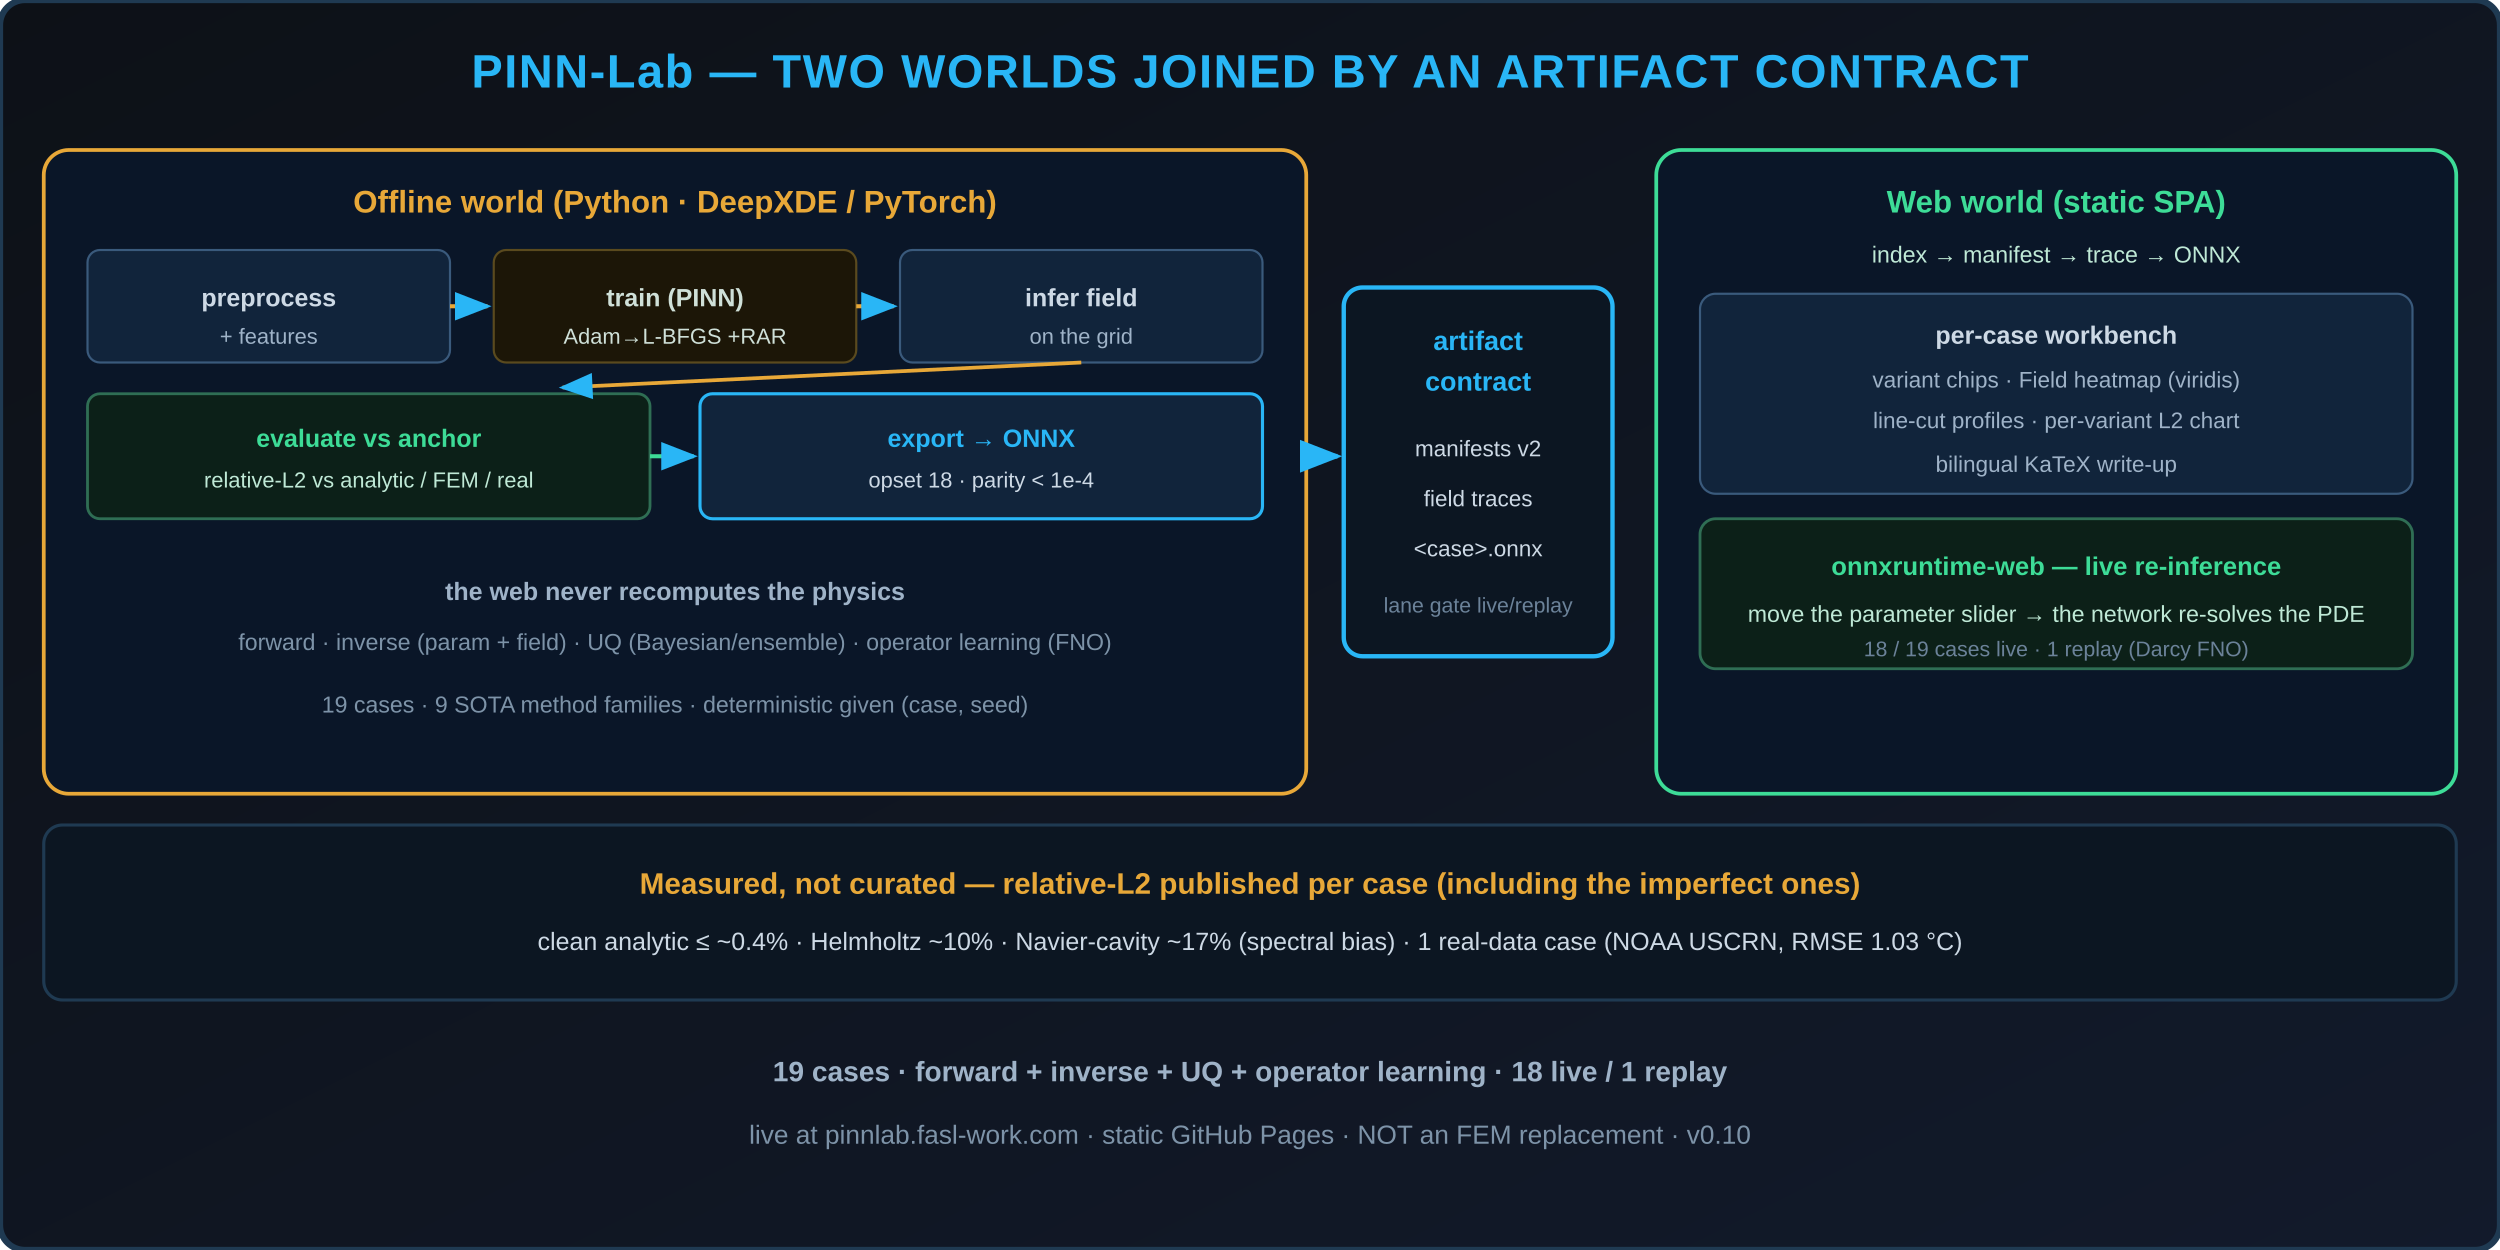
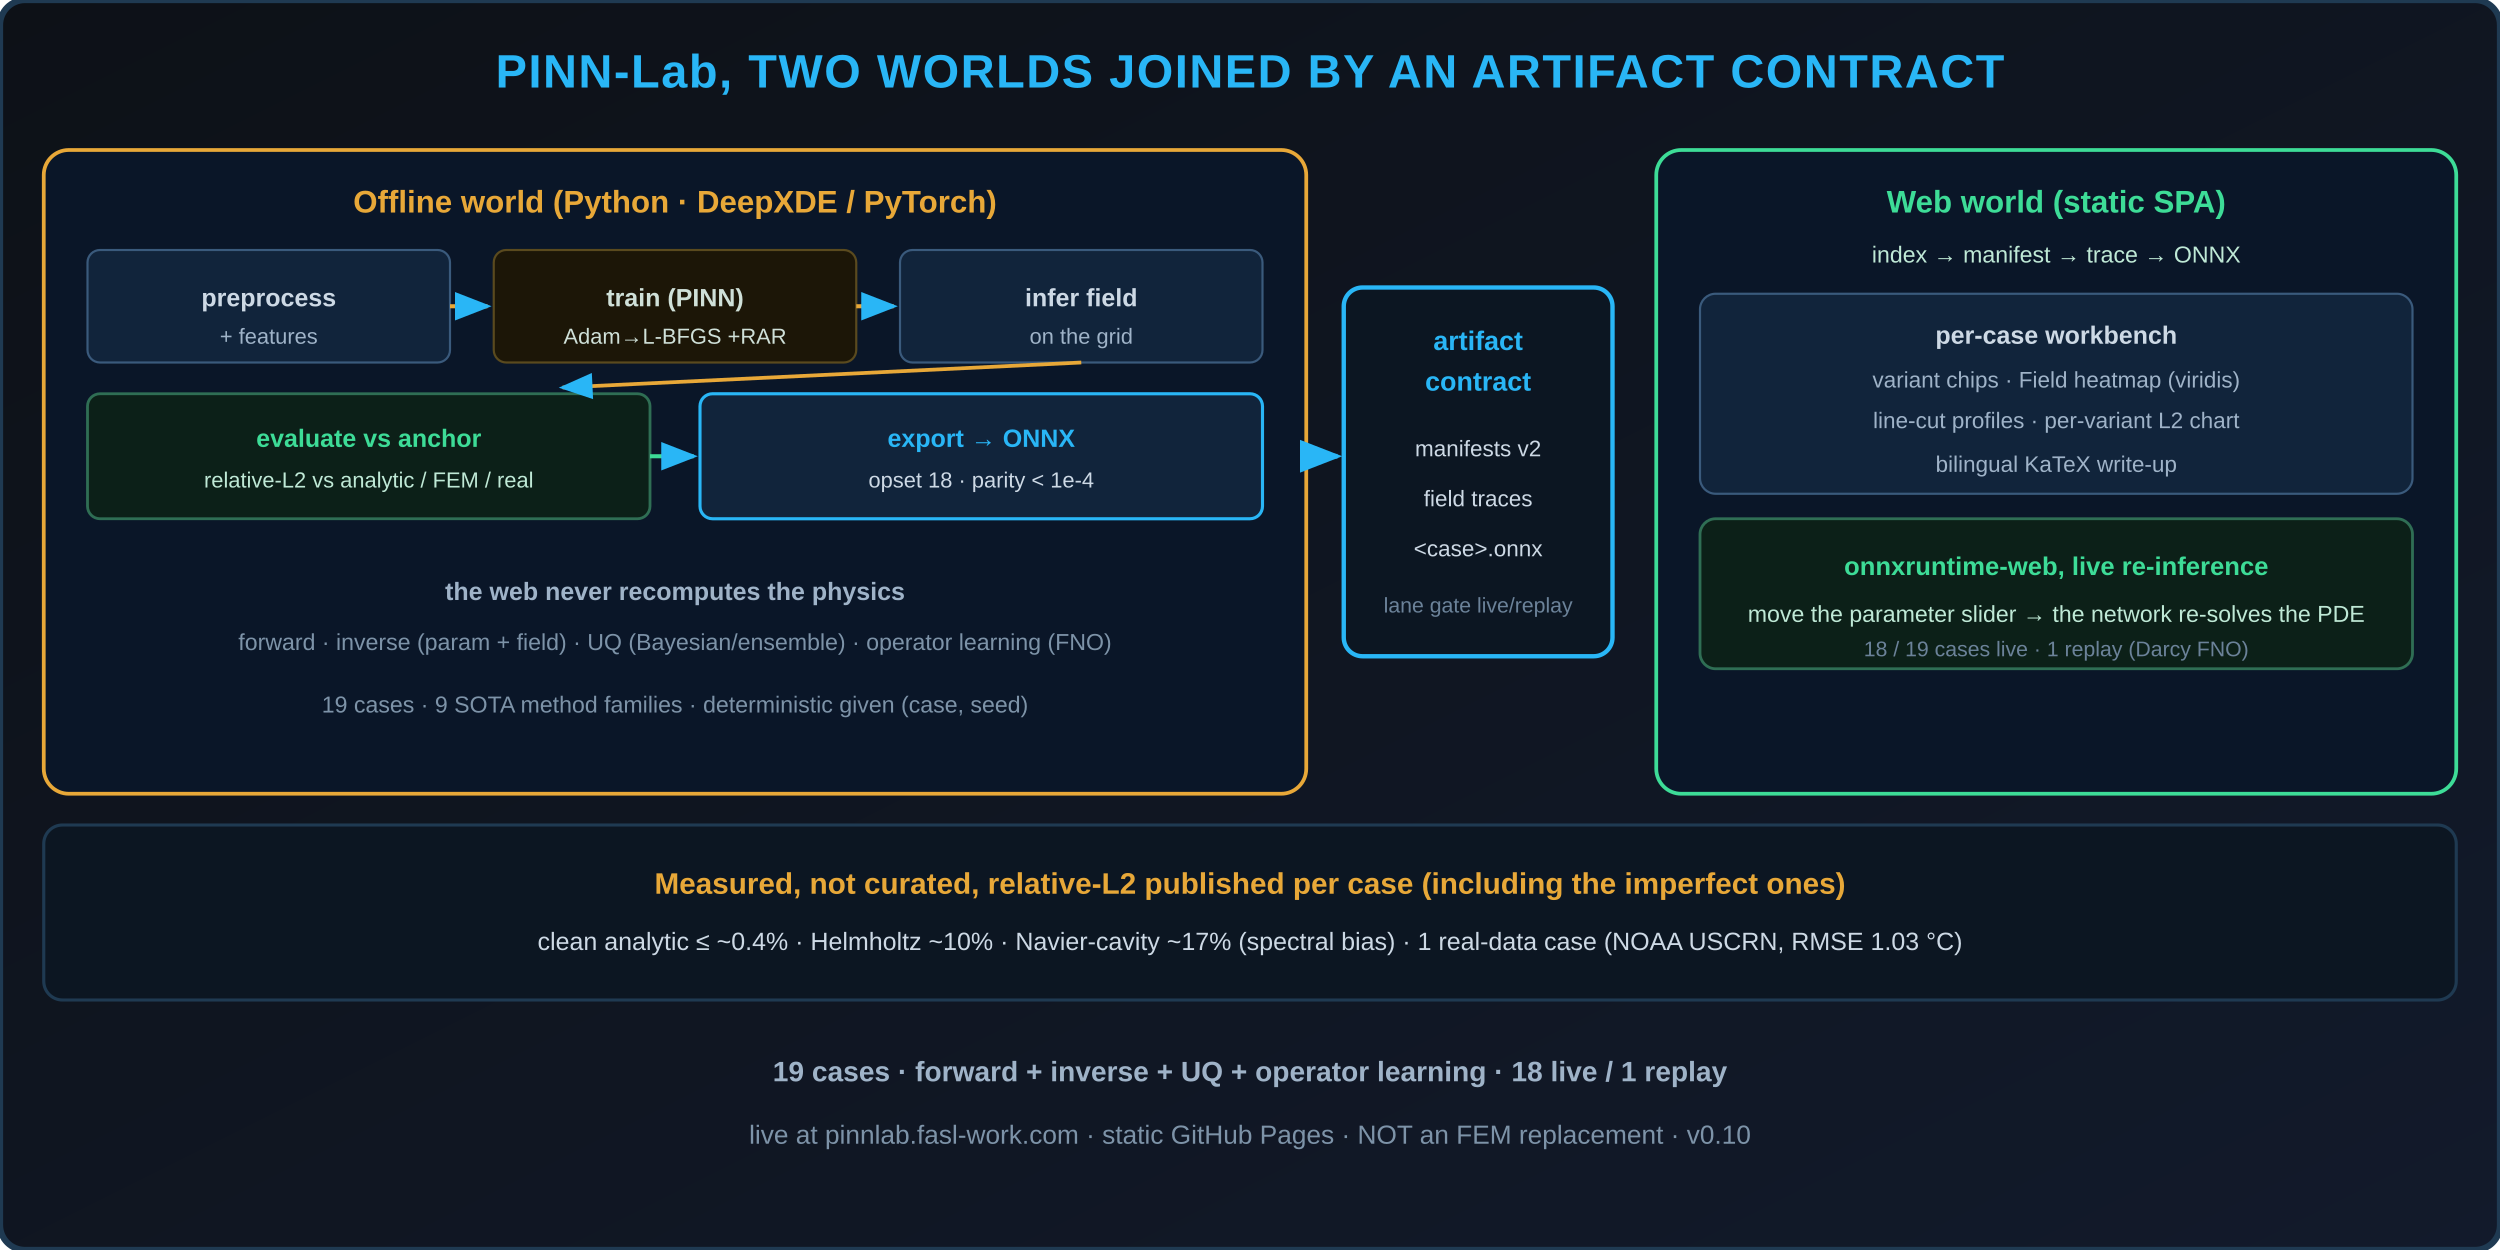
<svg xmlns="http://www.w3.org/2000/svg" viewBox="0 0 800 400" width="800" height="400">
  <defs>
    <linearGradient id="bgP" x1="0%" y1="0%" x2="100%" y2="100%">
      <stop offset="0%" style="stop-color:#0d1117" />
      <stop offset="100%" style="stop-color:#121a2b" />
    </linearGradient>
    <marker id="arrP" markerWidth="9" markerHeight="7" refX="8" refY="3.5" orient="auto">
      <polygon points="0 0,9 3.5,0 7" fill="#29B6F6" />
    </marker>
  </defs>
  <rect width="800" height="400" fill="url(#bgP)" rx="8" />
  <rect x="0" y="0" width="800" height="400" fill="none" stroke="#1f3a52" stroke-width="2" rx="8" />
-   <text x="400" y="28" text-anchor="middle" font-family="Arial,sans-serif" font-size="15" font-weight="bold" fill="#29B6F6" letter-spacing="0.5">PINN-Lab — TWO WORLDS JOINED BY AN ARTIFACT CONTRACT</text>
+   <text x="400" y="28" text-anchor="middle" font-family="Arial,sans-serif" font-size="15" font-weight="bold" fill="#29B6F6" letter-spacing="0.5">PINN-Lab, TWO WORLDS JOINED BY AN ARTIFACT CONTRACT</text>
  <g font-family="Arial,sans-serif">
    <rect x="14" y="48" width="404" height="206" rx="8" fill="#0a1628" stroke="#e8a838" stroke-width="1.2" />
    <text x="216" y="68" text-anchor="middle" font-size="10" font-weight="bold" fill="#e8a838">Offline world (Python · DeepXDE / PyTorch)</text>
    <rect x="28" y="80" width="116" height="36" rx="4" fill="#11243b" stroke="#3a5a7c" stroke-width="0.7" />
    <text x="86" y="98" text-anchor="middle" font-size="8" font-weight="bold" fill="#cdd9e5">preprocess</text>
    <text x="86" y="110" text-anchor="middle" font-size="7" fill="#9fb3c8">+ features</text>
    <rect x="158" y="80" width="116" height="36" rx="4" fill="#1c1607" stroke="#5a4a1e" stroke-width="0.7" />
    <text x="216" y="98" text-anchor="middle" font-size="8" font-weight="bold" fill="#cfe0d8">train (PINN)</text>
    <text x="216" y="110" text-anchor="middle" font-size="7" fill="#cfe0d8">Adam→L-BFGS +RAR</text>
    <rect x="288" y="80" width="116" height="36" rx="4" fill="#11243b" stroke="#3a5a7c" stroke-width="0.7" />
    <text x="346" y="98" text-anchor="middle" font-size="8" font-weight="bold" fill="#cdd9e5">infer field</text>
    <text x="346" y="110" text-anchor="middle" font-size="7" fill="#9fb3c8">on the grid</text>
    <rect x="28" y="126" width="180" height="40" rx="4" fill="#0c2018" stroke="#2f6e54" stroke-width="0.9" />
    <text x="118" y="143" text-anchor="middle" font-size="8" font-weight="bold" fill="#3ddc97">evaluate vs anchor</text>
    <text x="118" y="156" text-anchor="middle" font-size="7" fill="#bfe9d6">relative-L2 vs analytic / FEM / real</text>
    <rect x="224" y="126" width="180" height="40" rx="4" fill="#11243b" stroke="#29B6F6" stroke-width="1" />
    <text x="314" y="143" text-anchor="middle" font-size="8" font-weight="bold" fill="#29B6F6">export → ONNX</text>
    <text x="314" y="156" text-anchor="middle" font-size="7" fill="#cdd9e5">opset 18 · parity &lt; 1e-4</text>
    <line x1="144" y1="98" x2="156" y2="98" stroke="#e8a838" stroke-width="1.3" marker-end="url(#arrP)" />
    <line x1="274" y1="98" x2="286" y2="98" stroke="#e8a838" stroke-width="1.3" marker-end="url(#arrP)" />
    <line x1="346" y1="116" x2="180" y2="124" stroke="#e8a838" stroke-width="1.2" marker-end="url(#arrP)" />
    <line x1="208" y1="146" x2="222" y2="146" stroke="#3ddc97" stroke-width="1.3" marker-end="url(#arrP)" />
    <text x="216" y="192" text-anchor="middle" font-size="8" font-weight="bold" fill="#9fb3c8">the web never recomputes the physics</text>
    <text x="216" y="208" text-anchor="middle" font-size="7.4" fill="#7d93a8">forward · inverse (param + field) · UQ (Bayesian/ensemble) · operator learning (FNO)</text>
    <text x="216" y="228" text-anchor="middle" font-size="7.4" fill="#7d93a8">19 cases · 9 SOTA method families · deterministic given (case, seed)</text>
    <rect x="430" y="92" width="86" height="118" rx="6" fill="#0c1622" stroke="#29B6F6" stroke-width="1.4" />
    <text x="473" y="112" text-anchor="middle" font-size="8.6" font-weight="bold" fill="#29B6F6">artifact</text>
    <text x="473" y="125" text-anchor="middle" font-size="8.6" font-weight="bold" fill="#29B6F6">contract</text>
    <text x="473" y="146" text-anchor="middle" font-size="7.2" fill="#cdd9e5">manifests v2</text>
    <text x="473" y="162" text-anchor="middle" font-size="7.2" fill="#cdd9e5">field traces</text>
    <text x="473" y="178" text-anchor="middle" font-size="7.2" fill="#cdd9e5">&lt;case&gt;.onnx</text>
    <text x="473" y="196" text-anchor="middle" font-size="6.8" fill="#6b8299">lane gate live/replay</text>
    <line x1="418" y1="146" x2="428" y2="146" stroke="#29B6F6" stroke-width="1.5" marker-end="url(#arrP)" />
    <rect x="530" y="48" width="256" height="206" rx="8" fill="#0a1628" stroke="#3ddc97" stroke-width="1.2" />
    <text x="658" y="68" text-anchor="middle" font-size="10" font-weight="bold" fill="#3ddc97">Web world (static SPA)</text>
    <text x="658" y="84" text-anchor="middle" font-size="7.4" fill="#bfe9d6">index → manifest → trace → ONNX</text>
    <rect x="544" y="94" width="228" height="64" rx="5" fill="#11243b" stroke="#3a5a7c" stroke-width="0.7" />
    <text x="658" y="110" text-anchor="middle" font-size="8" font-weight="bold" fill="#cdd9e5">per-case workbench</text>
    <text x="658" y="124" text-anchor="middle" font-size="7.2" fill="#9fb3c8">variant chips · Field heatmap (viridis)</text>
    <text x="658" y="137" text-anchor="middle" font-size="7.2" fill="#9fb3c8">line-cut profiles · per-variant L2 chart</text>
    <text x="658" y="151" text-anchor="middle" font-size="7.2" fill="#9fb3c8">bilingual KaTeX write-up</text>
    <rect x="544" y="166" width="228" height="48" rx="5" fill="#0c2018" stroke="#2f6e54" stroke-width="0.9" />
-     <text x="658" y="184" text-anchor="middle" font-size="8.2" font-weight="bold" fill="#3ddc97">onnxruntime-web — live re-inference</text>
+     <text x="658" y="184" text-anchor="middle" font-size="8.2" font-weight="bold" fill="#3ddc97">onnxruntime-web, live re-inference</text>
    <text x="658" y="199" text-anchor="middle" font-size="7.4" fill="#bfe9d6">move the parameter slider → the network re-solves the PDE</text>
    <text x="658" y="210" text-anchor="middle" font-size="6.8" fill="#6b8299">18 / 19 cases live · 1 replay (Darcy FNO)</text>
    <rect x="14" y="264" width="772" height="56" rx="6" fill="#0c1622" stroke="#1f3a52" />
-     <text x="400" y="286" text-anchor="middle" font-size="9.5" font-weight="bold" fill="#e8a838">Measured, not curated — relative-L2 published per case (including the imperfect ones)</text>
+     <text x="400" y="286" text-anchor="middle" font-size="9.5" font-weight="bold" fill="#e8a838">Measured, not curated, relative-L2 published per case (including the imperfect ones)</text>
    <text x="400" y="304" text-anchor="middle" font-size="8" fill="#cdd9e5">clean analytic ≤ ~0.4% · Helmholtz ~10% · Navier-cavity ~17% (spectral bias) · 1 real-data case (NOAA USCRN, RMSE 1.03 °C)</text>
    <text x="400" y="346" text-anchor="middle" font-size="9" font-weight="bold" fill="#9fb3c8">19 cases · forward + inverse + UQ + operator learning · 18 live / 1 replay</text>
    <text x="400" y="366" text-anchor="middle" font-size="8.4" fill="#7d93a8">live at pinnlab.fasl-work.com · static GitHub Pages · NOT an FEM replacement · v0.10</text>
  </g>
</svg>
